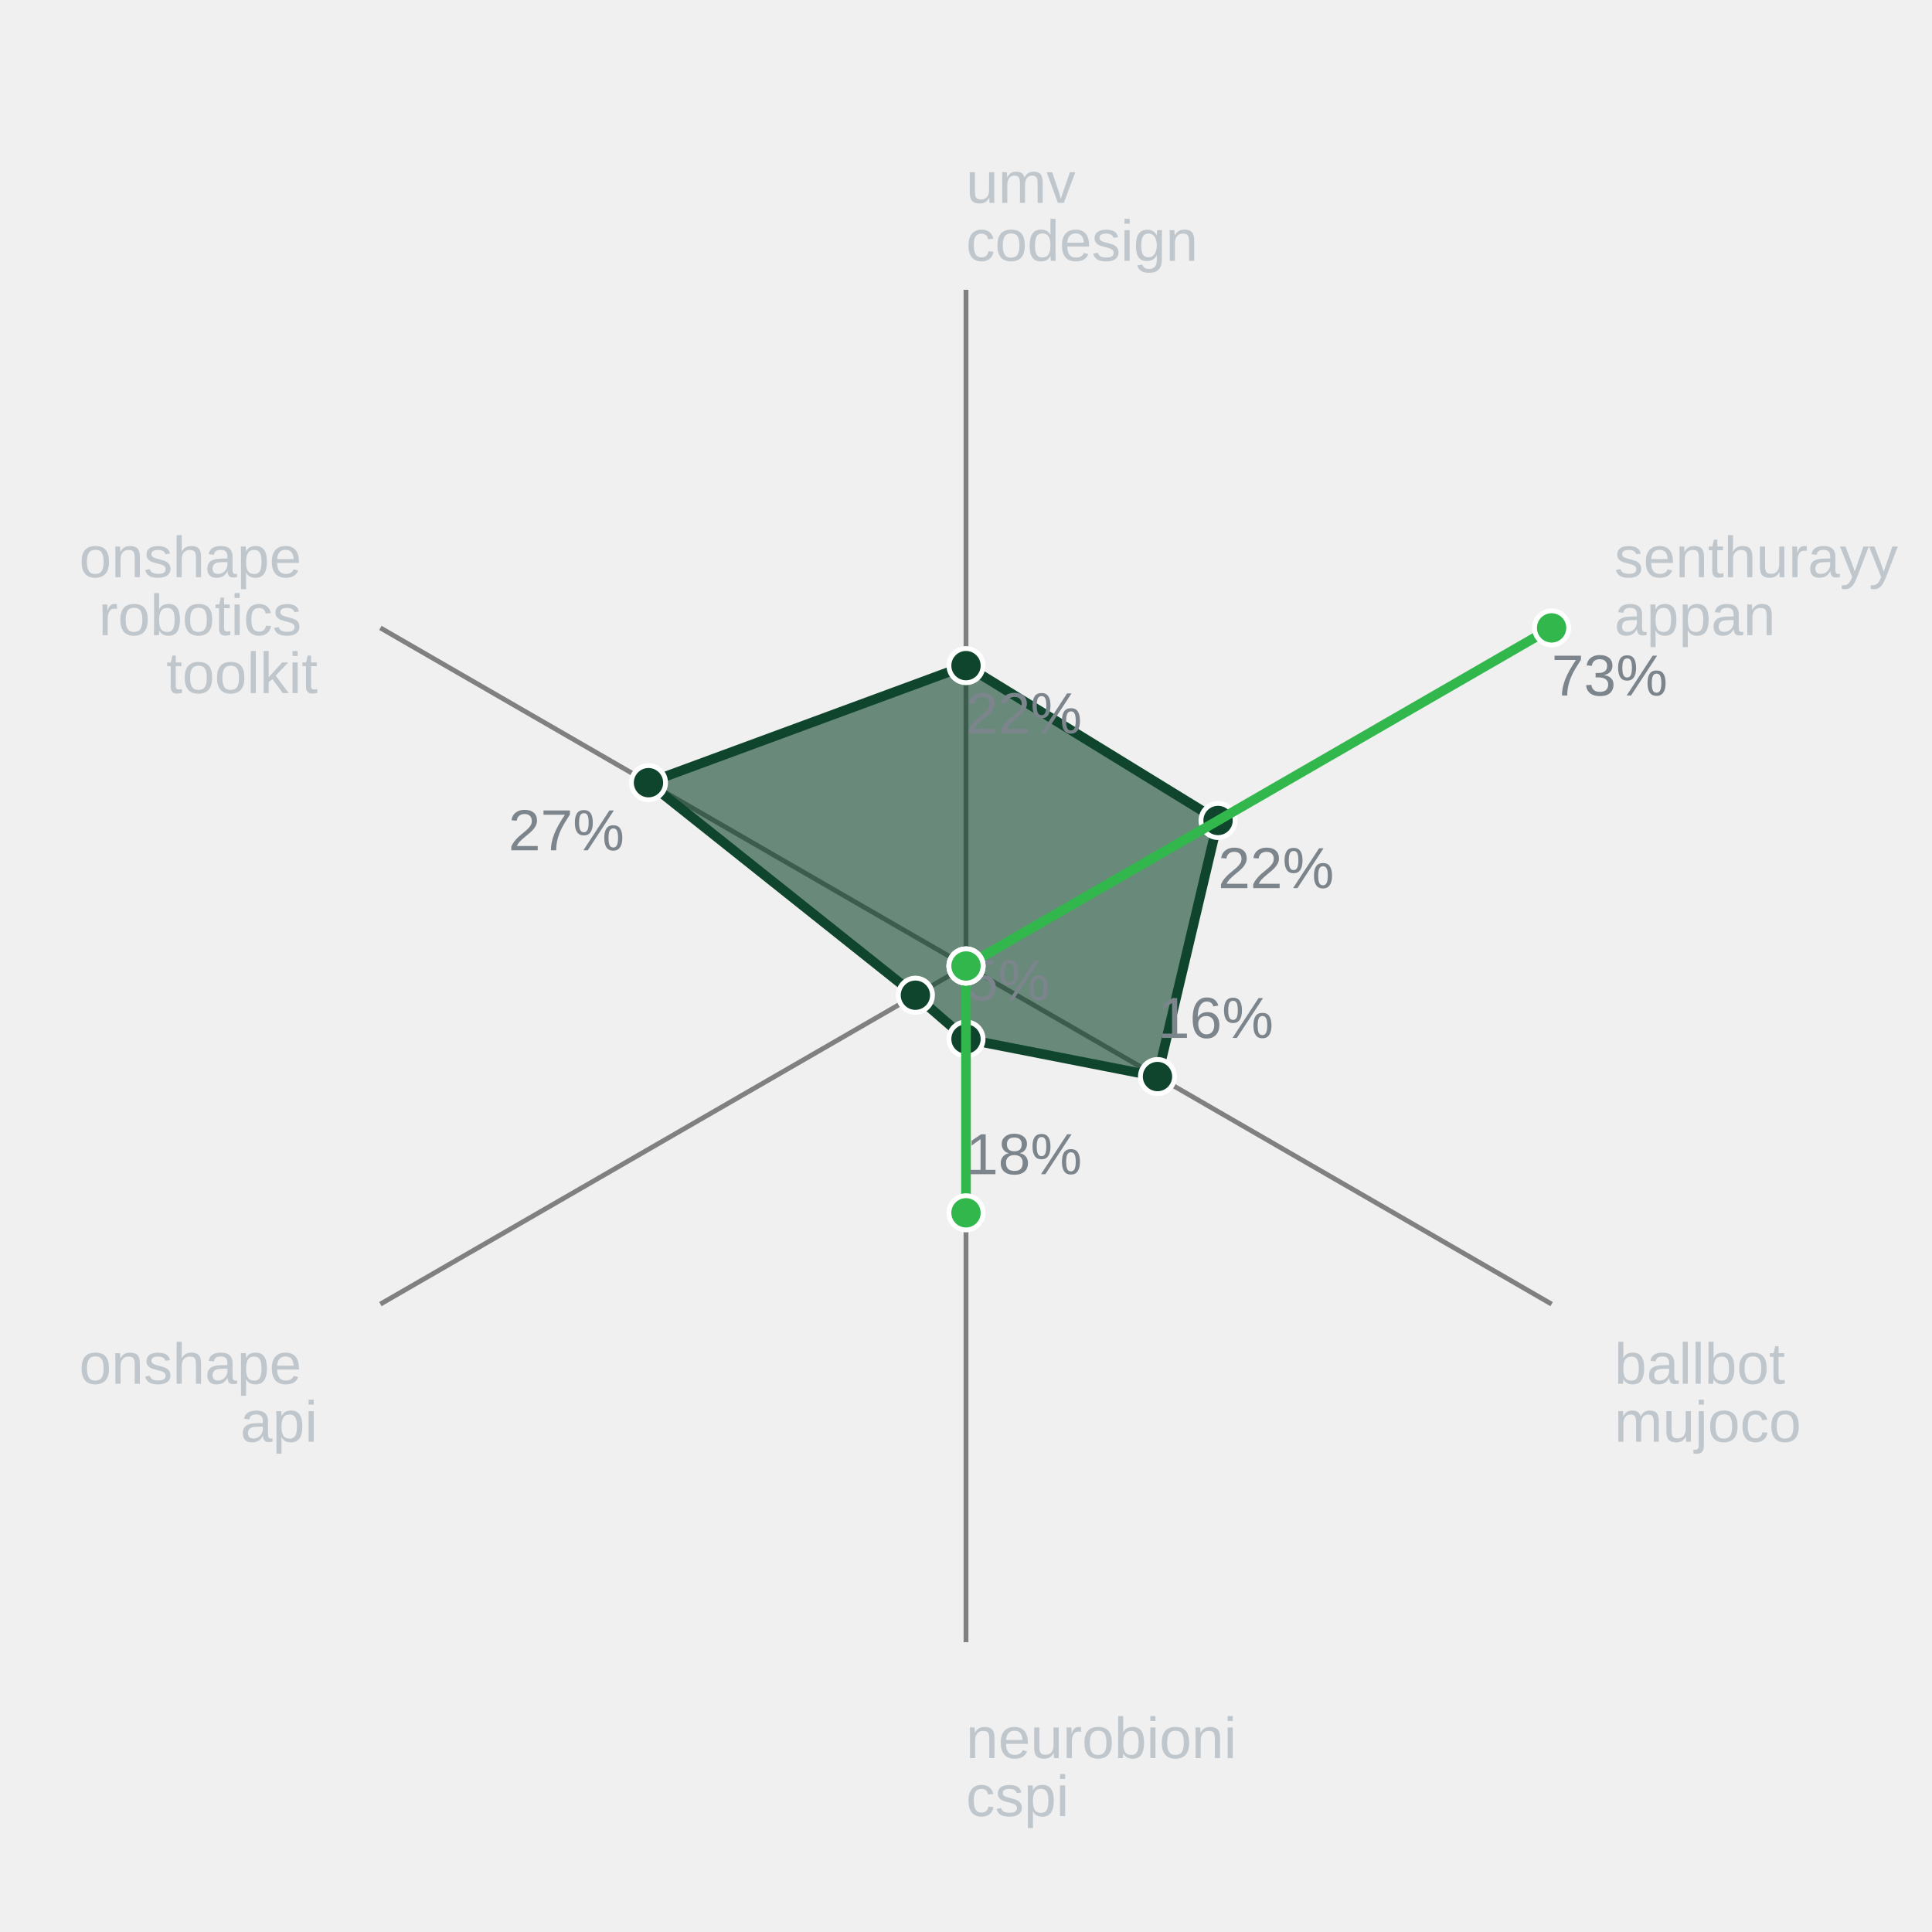
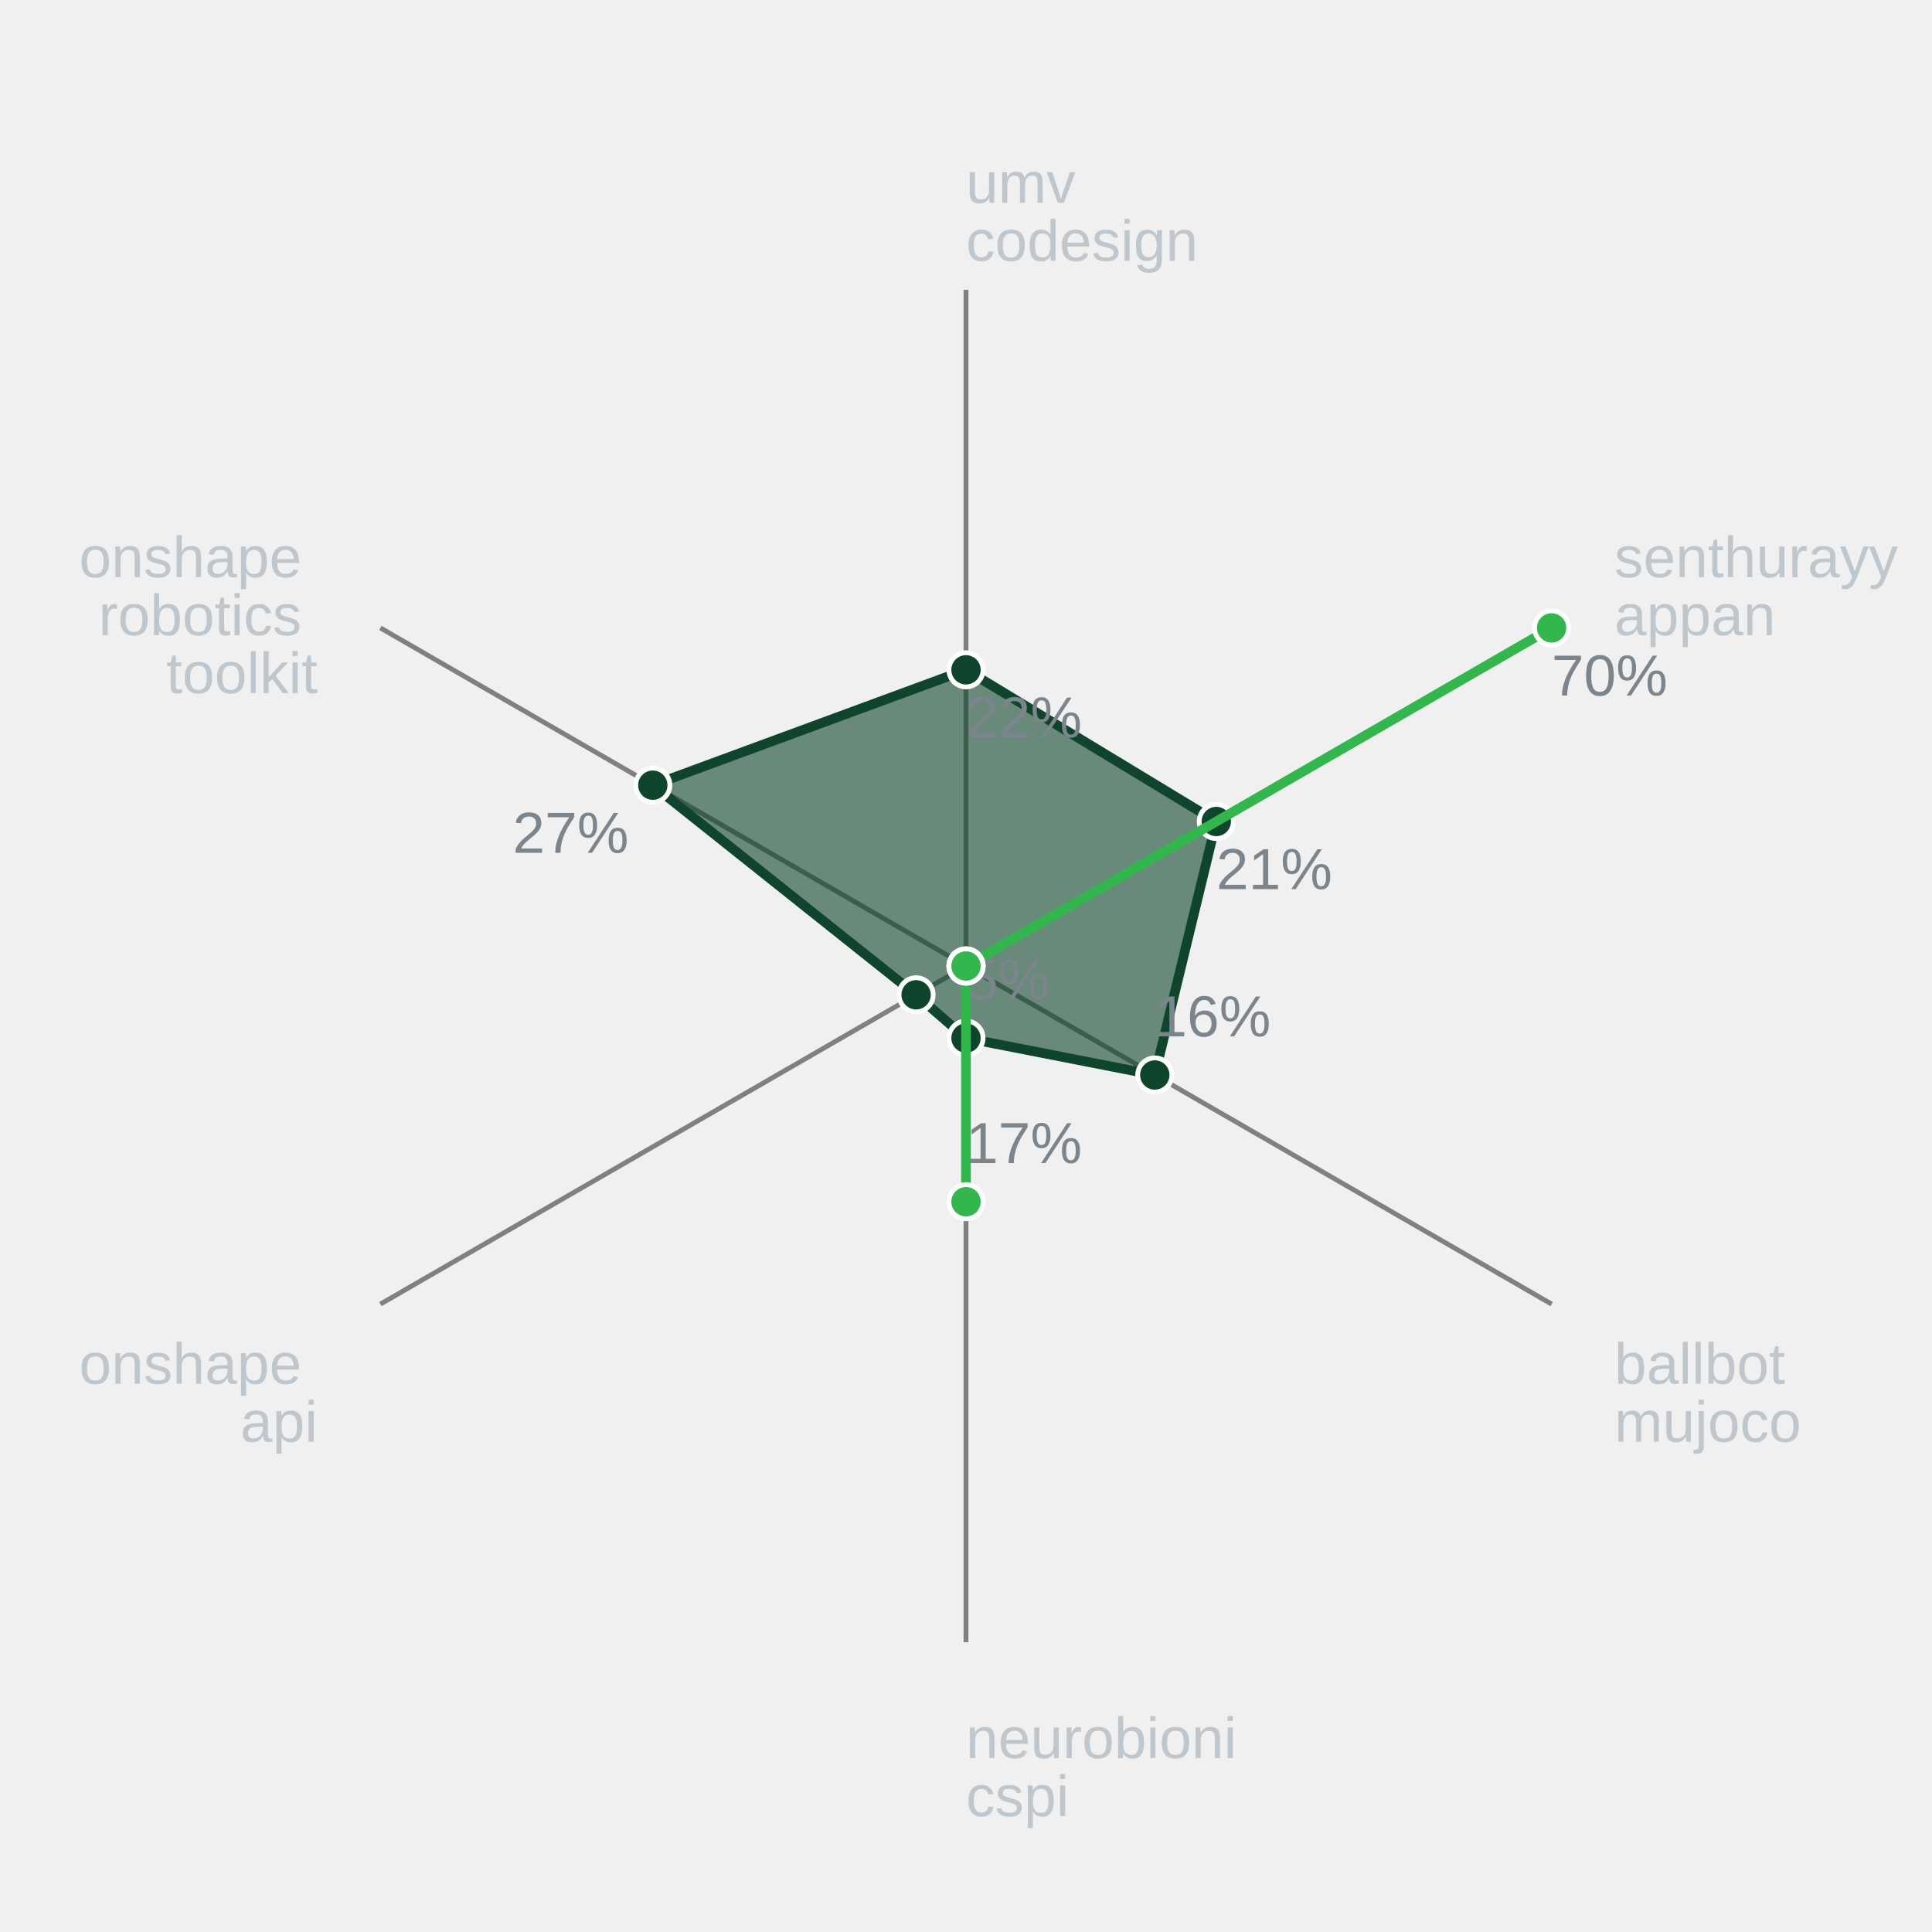
<svg xmlns="http://www.w3.org/2000/svg" version="1.1" class="marks" width="400" height="400" viewBox="0 0 400 400">
  <g fill="none" stroke-miterlimit="10" transform="translate(60,60)">
    <g class="mark-group role-frame root" role="graphics-object" aria-roledescription="group mark container">
      <g transform="translate(140,140)">
        <path class="background" aria-hidden="true" d="M0,0h280v280h-280Z" />
        <g>
          <g class="mark-rule role-mark radial-grid" role="graphics-symbol" aria-roledescription="rule mark container">
            <line transform="translate(0,0)" x2="-121.244" y2="-70" stroke="gray" stroke-width="1" />
            <line transform="translate(0,0)" x2="3.9658772283535856e-14" y2="-140" stroke="gray" stroke-width="1" />
            <line transform="translate(0,0)" x2="121.244" y2="-70" stroke="gray" stroke-width="1" />
            <line transform="translate(0,0)" x2="121.244" y2="70" stroke="gray" stroke-width="1" />
            <line transform="translate(0,0)" x2="8.572527594031473e-15" y2="140" stroke="gray" stroke-width="1" />
            <line transform="translate(0,0)" x2="-121.244" y2="70" stroke="gray" stroke-width="1" />
          </g>
          <g class="mark-group role-scope categories" role="graphics-object" aria-roledescription="group mark container">
            <g transform="translate(0,0)">
              <path class="background" aria-hidden="true" d="M0,0h0v0h0Z" />
              <g>
                <g class="mark-line role-mark category-line" role="graphics-symbol" aria-roledescription="line mark container">
-                   <path d="M-65.738,-37.954L0,-62.188L52.183,-30.128L39.647,22.89L0,15.12L-10.475,6.048Z" fill="#0f452d" fill-opacity="0.6" stroke="#0f452d" stroke-width="2" />
+                   <path d="M-64.841,-37.436L0,-61.32L51.819,-29.918L39.089,22.568L0,14.924L-10.33,5.964Z" fill="#0f452d" fill-opacity="0.6" stroke="#0f452d" stroke-width="2" />
                </g>
                <g class="mark-symbol role-mark category-point" role="graphics-symbol" aria-roledescription="symbol mark container">
-                   <path transform="translate(-65.73826,-37.954)" d="M3.536,0A3.536,3.536,0,1,1,-3.536,0A3.536,3.536,0,1,1,3.536,0" fill="#0f452d" stroke="white" stroke-width="1" />
-                   <path transform="translate(1.761642664834663e-14,-62.188)" d="M3.536,0A3.536,3.536,0,1,1,-3.536,0A3.536,3.536,0,1,1,3.536,0" fill="#0f452d" stroke="white" stroke-width="1" />
-                   <path transform="translate(52.18323,-30.128)" d="M3.536,0A3.536,3.536,0,1,1,-3.536,0A3.536,3.536,0,1,1,3.536,0" fill="#0f452d" stroke="white" stroke-width="1" />
-                   <path transform="translate(39.64664,22.89)" d="M3.536,0A3.536,3.536,0,1,1,-3.536,0A3.536,3.536,0,1,1,3.536,0" fill="#0f452d" stroke="white" stroke-width="1" />
-                   <path transform="translate(9.25832980155399e-16,15.12)" d="M3.536,0A3.536,3.536,0,1,1,-3.536,0A3.536,3.536,0,1,1,3.536,0" fill="#0f452d" stroke="white" stroke-width="1" />
-                   <path transform="translate(-10.47544,6.048)" d="M3.536,0A3.536,3.536,0,1,1,-3.536,0A3.536,3.536,0,1,1,3.536,0" fill="#0f452d" stroke="white" stroke-width="1" />
+                   <path transform="translate(-64.84105,-37.436)" d="M3.536,0A3.536,3.536,0,1,1,-3.536,0A3.536,3.536,0,1,1,3.536,0" fill="#0f452d" stroke="white" stroke-width="1" />
+                   <path transform="translate(1.7370542260188705e-14,-61.32)" d="M3.536,0A3.536,3.536,0,1,1,-3.536,0A3.536,3.536,0,1,1,3.536,0" fill="#0f452d" stroke="white" stroke-width="1" />
+                   <path transform="translate(51.8195,-29.918)" d="M3.536,0A3.536,3.536,0,1,1,-3.536,0A3.536,3.536,0,1,1,3.536,0" fill="#0f452d" stroke="white" stroke-width="1" />
+                   <path transform="translate(39.08892,22.568)" d="M3.536,0A3.536,3.536,0,1,1,-3.536,0A3.536,3.536,0,1,1,3.536,0" fill="#0f452d" stroke="white" stroke-width="1" />
+                   <path transform="translate(9.138314415237549e-16,14.924)" d="M3.536,0A3.536,3.536,0,1,1,-3.536,0A3.536,3.536,0,1,1,3.536,0" fill="#0f452d" stroke="white" stroke-width="1" />
+                   <path transform="translate(-10.32995,5.964)" d="M3.536,0A3.536,3.536,0,1,1,-3.536,0A3.536,3.536,0,1,1,3.536,0" fill="#0f452d" stroke="white" stroke-width="1" />
                </g>
                <g class="mark-text role-mark value-text" role="graphics-object" aria-roledescription="text mark container">
-                   <text text-anchor="end" transform="translate(-70.73826,-23.954)" font-family="Arial, sans-serif" font-size="12px" fill="#7c848c">27%</text>
-                   <text text-anchor="start" transform="translate(1.761642664834663e-14,-48.188)" font-family="Arial, sans-serif" font-size="12px" fill="#7c848c">22%</text>
-                   <text text-anchor="start" transform="translate(52.18323,-16.128)" font-family="Arial, sans-serif" font-size="12px" fill="#7c848c">22%</text>
-                   <text text-anchor="start" transform="translate(39.64664,14.89)" font-family="Arial, sans-serif" font-size="12px" fill="#7c848c">16%</text>
-                   <text text-anchor="start" transform="translate(9.25832980155399e-16,7.12)" font-family="Arial, sans-serif" font-size="12px" fill="#7c848c">5%</text>
-                   <text text-anchor="end" transform="translate(-15.47544,-1.952)" font-family="Arial, sans-serif" font-size="12px" fill="#7c848c" />
+                   <text text-anchor="end" transform="translate(-69.84105,-23.436)" font-family="Arial, sans-serif" font-size="12px" fill="#7c848c">27%</text>
+                   <text text-anchor="start" transform="translate(1.7370542260188705e-14,-47.32)" font-family="Arial, sans-serif" font-size="12px" fill="#7c848c">22%</text>
+                   <text text-anchor="start" transform="translate(51.8195,-15.918)" font-family="Arial, sans-serif" font-size="12px" fill="#7c848c">21%</text>
+                   <text text-anchor="start" transform="translate(39.08892,14.568)" font-family="Arial, sans-serif" font-size="12px" fill="#7c848c">16%</text>
+                   <text text-anchor="start" transform="translate(9.138314415237549e-16,6.924)" font-family="Arial, sans-serif" font-size="12px" fill="#7c848c">5%</text>
+                   <text text-anchor="end" transform="translate(-15.32995,-2.036)" font-family="Arial, sans-serif" font-size="12px" fill="#7c848c" />
                </g>
              </g>
              <path class="foreground" aria-hidden="true" d="" display="none" />
            </g>
            <g transform="translate(0,0)">
              <path class="background" aria-hidden="true" d="M0,0h0v0h0Z" />
              <g>
                <g class="mark-line role-mark category-line" role="graphics-symbol" aria-roledescription="line mark container">
-                   <path d="M0,0L0,0L121.244,-70L0,0L0,51.1L0,0Z" fill="#31b74c" fill-opacity="0.6" stroke="#31b74c" stroke-width="2" />
+                   <path d="M0,0L0,0L121.244,-70L0,0L0,48.804L0,0Z" fill="#31b74c" fill-opacity="0.6" stroke="#31b74c" stroke-width="2" />
                </g>
                <g class="mark-symbol role-mark category-point" role="graphics-symbol" aria-roledescription="symbol mark container">
                  <path transform="translate(0,0)" d="M3.536,0A3.536,3.536,0,1,1,-3.536,0A3.536,3.536,0,1,1,3.536,0" fill="#31b74c" stroke="white" stroke-width="1" />
                  <path transform="translate(0,0)" d="M3.536,0A3.536,3.536,0,1,1,-3.536,0A3.536,3.536,0,1,1,3.536,0" fill="#31b74c" stroke="white" stroke-width="1" />
                  <path transform="translate(121.2436,-70)" d="M3.536,0A3.536,3.536,0,1,1,-3.536,0A3.536,3.536,0,1,1,3.536,0" fill="#31b74c" stroke="white" stroke-width="1" />
                  <path transform="translate(0,0)" d="M3.536,0A3.536,3.536,0,1,1,-3.536,0A3.536,3.536,0,1,1,3.536,0" fill="#31b74c" stroke="white" stroke-width="1" />
-                   <path transform="translate(3.1289725718214877e-15,51.1)" d="M3.536,0A3.536,3.536,0,1,1,-3.536,0A3.536,3.536,0,1,1,3.536,0" fill="#31b74c" stroke="white" stroke-width="1" />
+                   <path transform="translate(2.9883831192793713e-15,48.804)" d="M3.536,0A3.536,3.536,0,1,1,-3.536,0A3.536,3.536,0,1,1,3.536,0" fill="#31b74c" stroke="white" stroke-width="1" />
                  <path transform="translate(0,0)" d="M3.536,0A3.536,3.536,0,1,1,-3.536,0A3.536,3.536,0,1,1,3.536,0" fill="#31b74c" stroke="white" stroke-width="1" />
                </g>
                <g class="mark-text role-mark value-text" role="graphics-object" aria-roledescription="text mark container">
                  <text text-anchor="end" transform="translate(-5,14)" font-family="Arial, sans-serif" font-size="12px" fill="#7c848c" />
                  <text text-anchor="start" transform="translate(0,14)" font-family="Arial, sans-serif" font-size="12px" fill="#7c848c" />
-                   <text text-anchor="start" transform="translate(121.2436,-56)" font-family="Arial, sans-serif" font-size="12px" fill="#7c848c">73%</text>
+                   <text text-anchor="start" transform="translate(121.2436,-56)" font-family="Arial, sans-serif" font-size="12px" fill="#7c848c">70%</text>
                  <text text-anchor="start" transform="translate(0,-8)" font-family="Arial, sans-serif" font-size="12px" fill="#7c848c" />
-                   <text text-anchor="start" transform="translate(3.1289725718214877e-15,43.1)" font-family="Arial, sans-serif" font-size="12px" fill="#7c848c">18%</text>
+                   <text text-anchor="start" transform="translate(2.9883831192793713e-15,40.804)" font-family="Arial, sans-serif" font-size="12px" fill="#7c848c">17%</text>
                  <text text-anchor="end" transform="translate(-5,-8)" font-family="Arial, sans-serif" font-size="12px" fill="#7c848c" />
                </g>
              </g>
              <path class="foreground" aria-hidden="true" d="" display="none" />
            </g>
          </g>
          <g class="mark-text role-mark key-label" role="graphics-object" aria-roledescription="text mark container">
            <text text-anchor="end" transform="translate(-134.2339,-80.5)" font-family="Arial, sans-serif" font-size="12px" fill="#bfc6cc">
              <tspan>onshape</tspan>
              <tspan x="0" dy="12">robotics</tspan>
              <tspan x="0" dy="12">toolkit</tspan>
            </text>
            <text text-anchor="start" transform="translate(4.390792645677184e-14,-158)" font-family="Arial, sans-serif" font-size="12px" fill="#bfc6cc">
              <tspan>umv</tspan>
              <tspan x="0" dy="12">codesign</tspan>
            </text>
            <text text-anchor="start" transform="translate(134.2339,-80.5)" font-family="Arial, sans-serif" font-size="12px" fill="#bfc6cc">
              <tspan>senthurayy</tspan>
              <tspan x="0" dy="12">appan</tspan>
            </text>
            <text text-anchor="start" transform="translate(134.2339,86.5)" font-family="Arial, sans-serif" font-size="12px" fill="#bfc6cc">
              <tspan>ballbot</tspan>
              <tspan x="0" dy="12">mujoco</tspan>
            </text>
            <text text-anchor="start" transform="translate(9.491012693391987e-15,164)" font-family="Arial, sans-serif" font-size="12px" fill="#bfc6cc">
              <tspan>neurobioni</tspan>
              <tspan x="0" dy="12">cspi</tspan>
            </text>
            <text text-anchor="end" transform="translate(-134.2339,86.5)" font-family="Arial, sans-serif" font-size="12px" fill="#bfc6cc">
              <tspan>onshape</tspan>
              <tspan x="0" dy="12">api</tspan>
            </text>
          </g>
        </g>
        <path class="foreground" aria-hidden="true" d="" display="none" />
      </g>
    </g>
  </g>
</svg>
